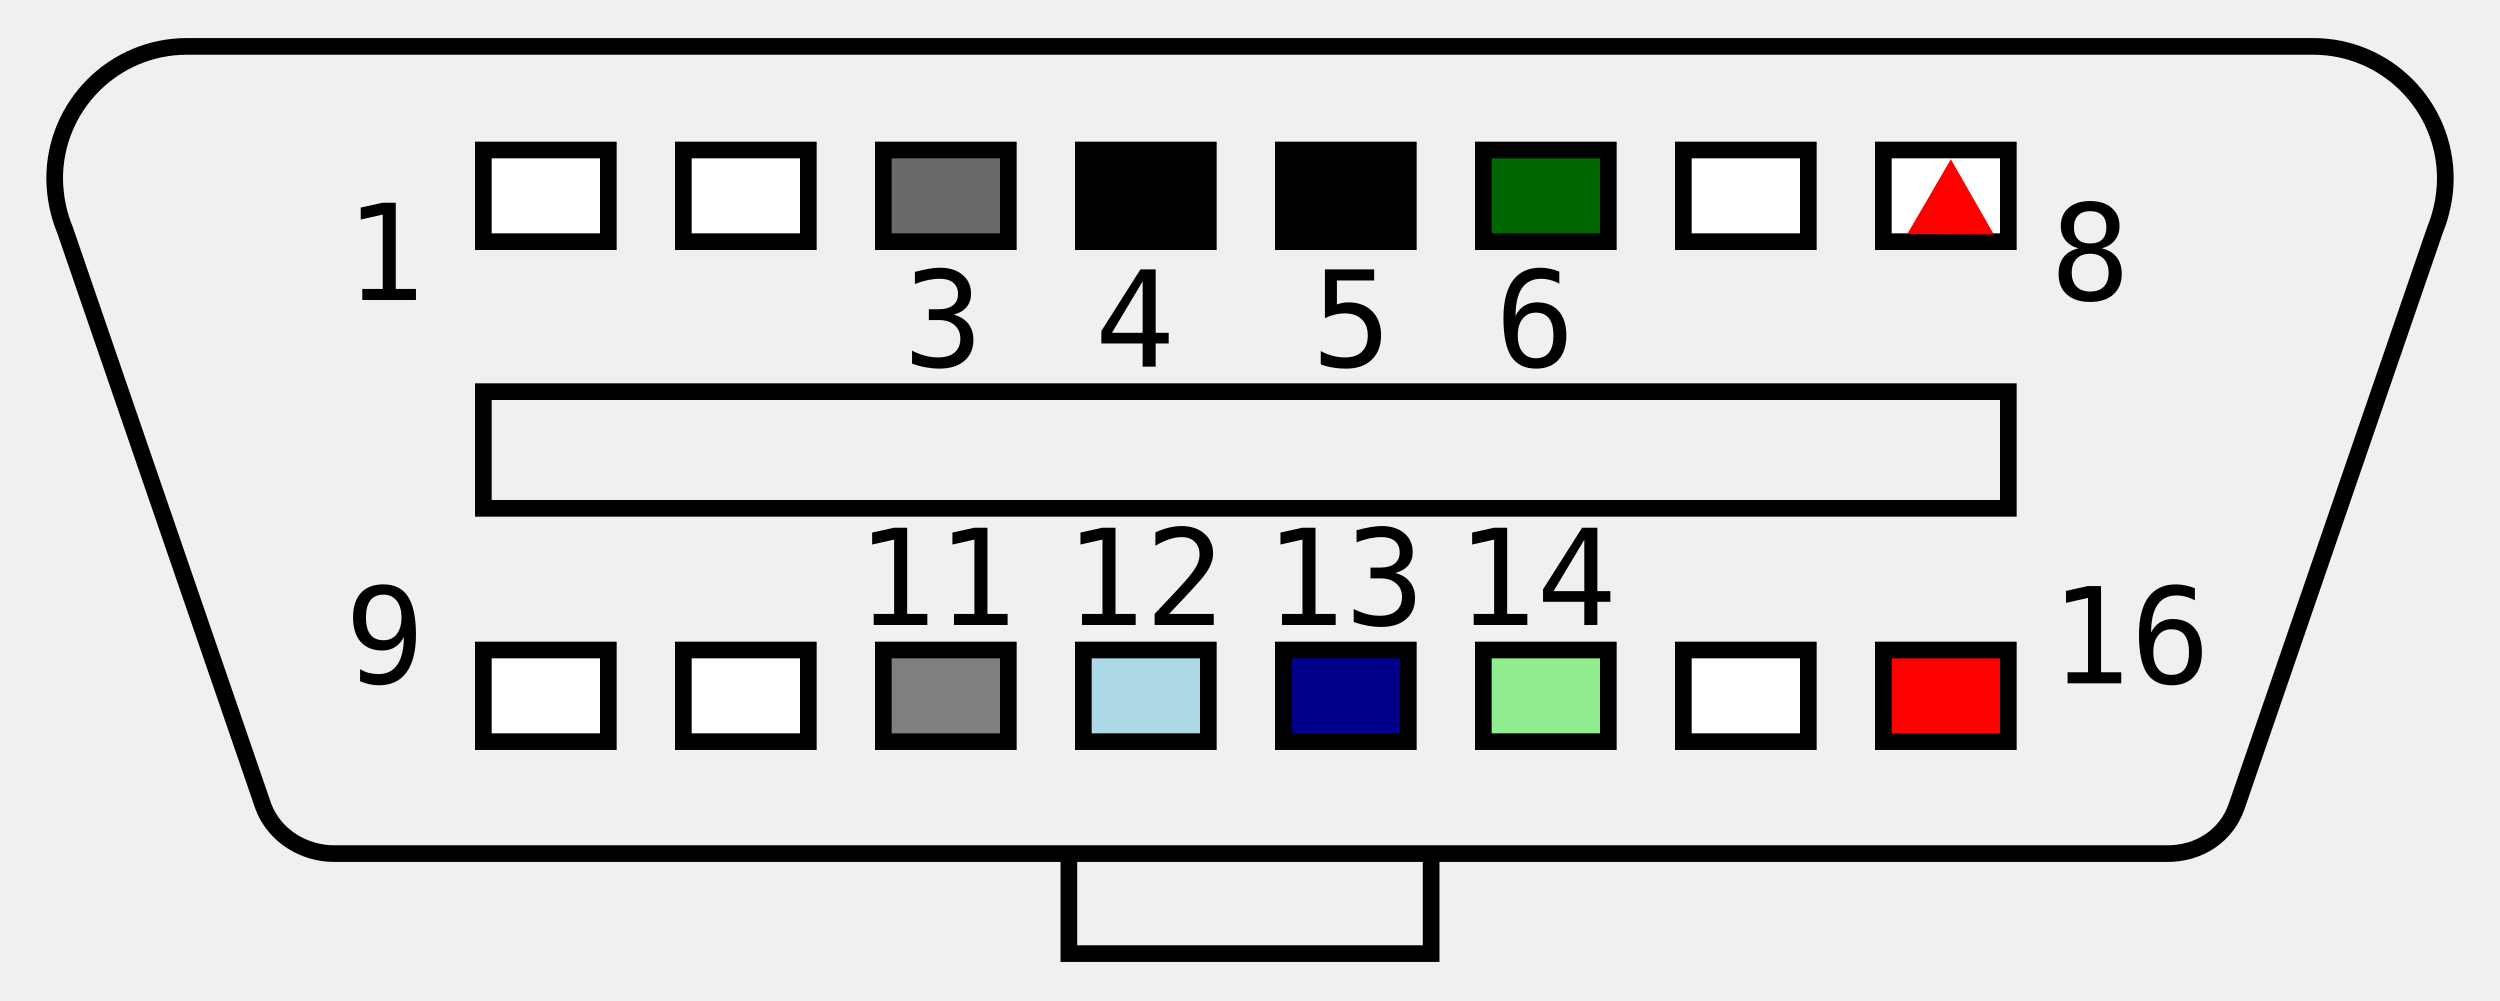
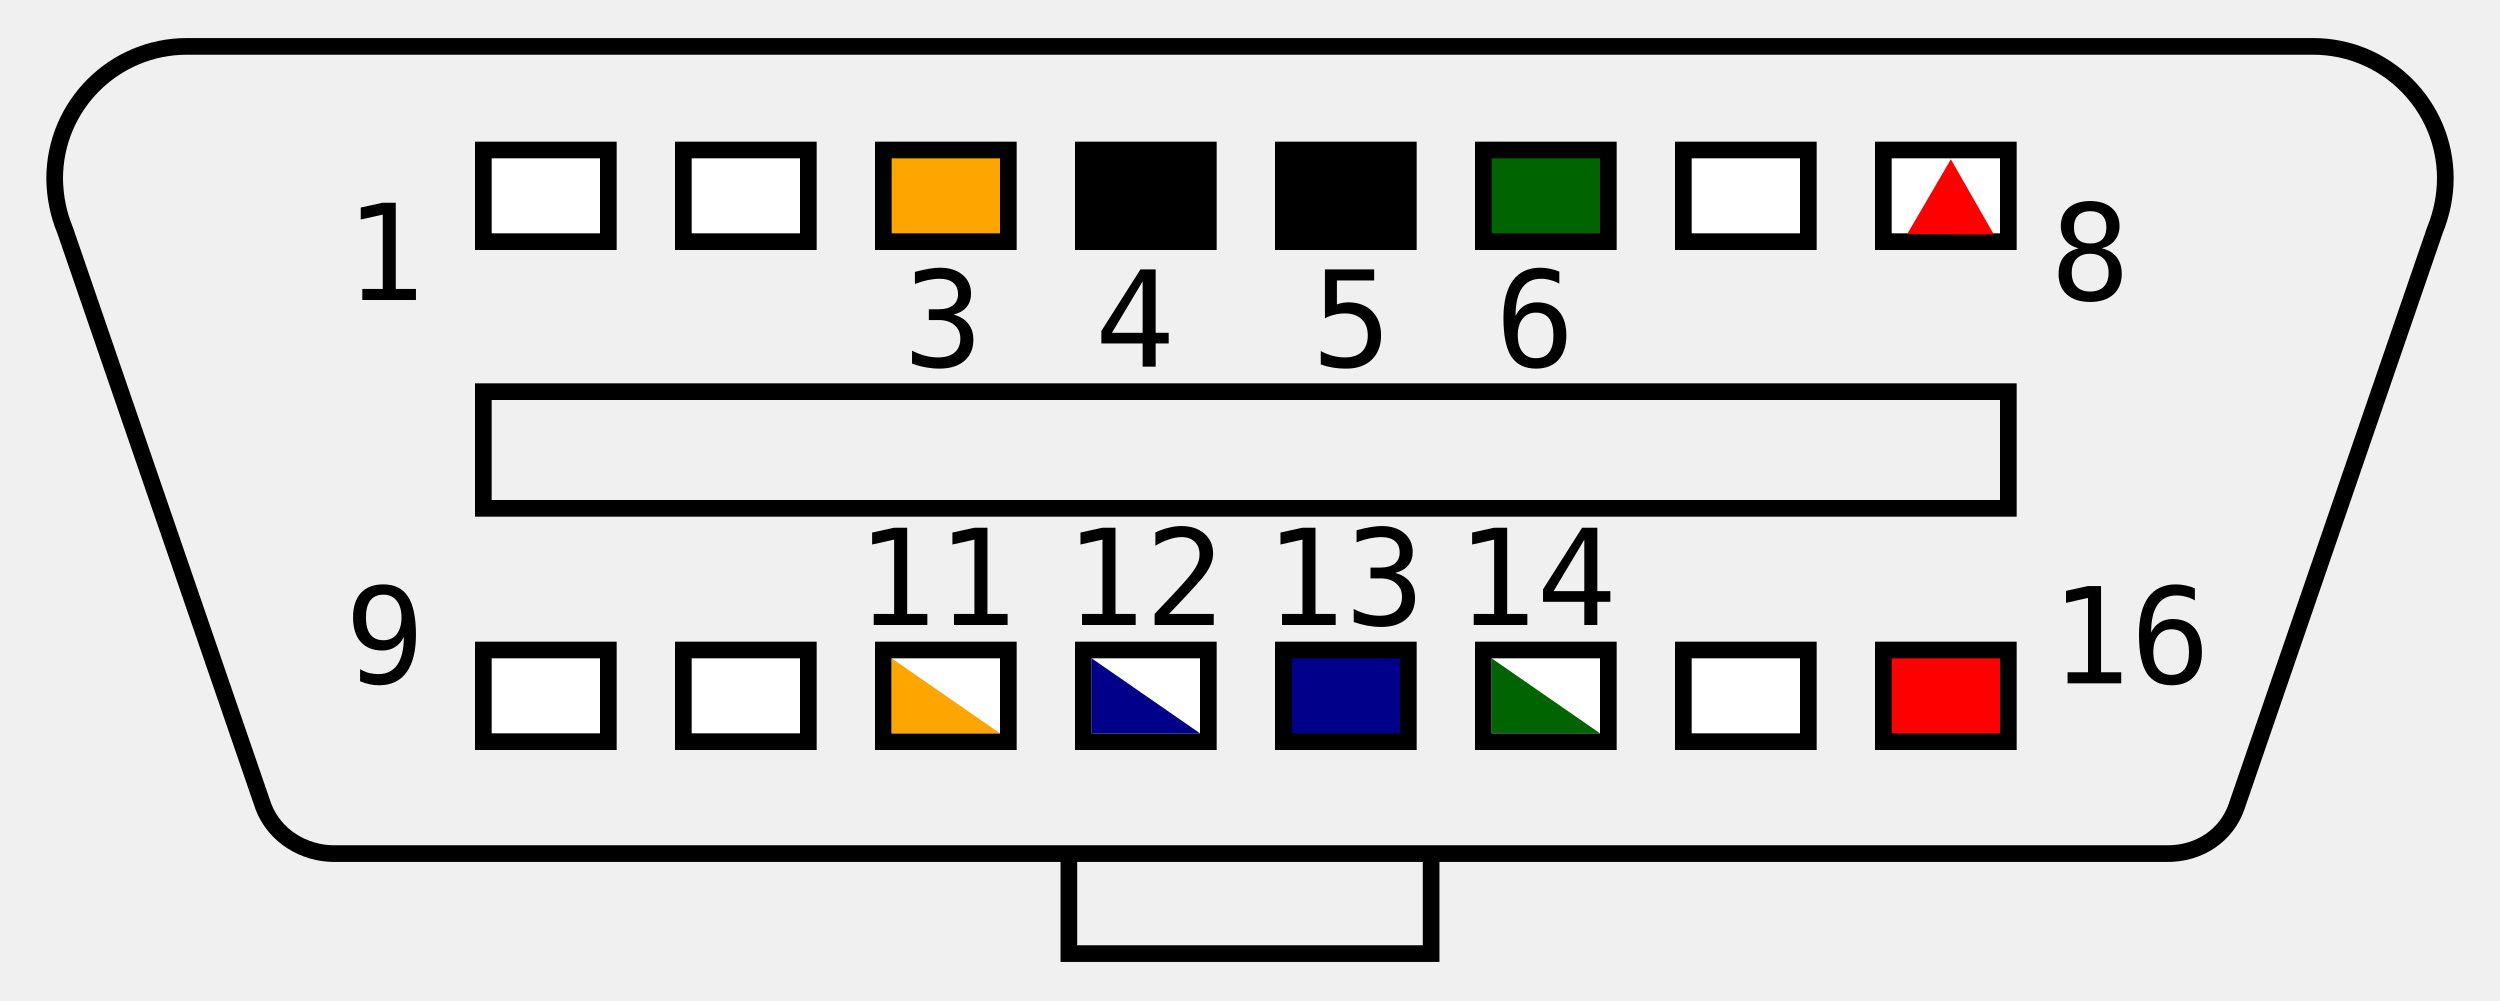
<svg xmlns="http://www.w3.org/2000/svg" xmlns:xlink="http://www.w3.org/1999/xlink" id="nissan-leaf-dlc-pin-assignment" height="120" width="300" version="1.1">
  <defs id="defs">
    <rect id="pin-outline" height="11" width="15" />
  </defs>
  <style>
        rect {
            stroke-width:2;
            stroke:#000;
        }
        text {
            fill: #000;
            font-family: monospace;
            font-size: 16px;
            stroke: none;
            text-align: end;
            text-anchor: end;
        }
    </style>
  <path id="dlc-outline" d="m 292.193,27.616 c 0.829,-2.022 1.239,-4.159 1.247,-6.178 0,-8.765 -7.106,-15.871 -15.871,-15.871 l -255.139,0 c -8.765,0 -15.871,7.106 -15.871,15.871 0.025,2.185 0.463,4.304 1.247,6.178 L 31.616,96.81 c 1.365,3.555 4.913,5.627 8.485,5.625 l 219.797,0 c 4.118,0.071 7.313,-2.274 8.485,-5.625 z" style="fill:none;stroke:#000;stroke-width:2" />
  <path id="key-outline" d="m 128.265,102.435 0,11.997 43.47,0 0,-11.997" style="fill:none;stroke:#000;stroke-width:2" />
  <rect id="centre-outline" height="14" width="183" x="58" y="47" style="fill:none" />
  <use id="pin-1-outline" x="58" y="18" style="fill:#fff" xlink:href="#pin-outline">
        </use>
  <use id="pin-2-outline" x="82" y="18" style="fill:#fff" xlink:href="#pin-outline">
        </use>
-   <use id="pin-3-outline" x="106" y="18" style="fill:#696969" xlink:href="#pin-outline">
+   <use id="pin-3-outline" x="106" y="18" style="fill:#ffa500" xlink:href="#pin-outline">
        </use>
  <use id="pin-4-outline" x="130" y="18" style="fill:#000" xlink:href="#pin-outline">
        </use>
  <use id="pin-5-outline" x="154" y="18" style="fill:#000" xlink:href="#pin-outline">
        </use>
  <use id="pin-6-outline" x="178" y="18" style="fill:#006400" xlink:href="#pin-outline">
        </use>
  <use id="pin-7-outline" x="202" y="18" style="fill:#fff" xlink:href="#pin-outline">
        </use>
  <use id="pin-8-outline" x="226" y="18" style="fill:#fff" xlink:href="#pin-outline">
        </use>
  <use id="pin-9-outline" x="58" y="78" style="fill:#fff" xlink:href="#pin-outline">
        </use>
  <use id="pin-10-outline" x="82" y="78" style="fill:#fff" xlink:href="#pin-outline">
        </use>
-   <use id="pin-11-outline" x="106" y="78" style="fill:#808080" xlink:href="#pin-outline">
+   <use id="pin-11-outline" x="106" y="78" style="fill:#fff" xlink:href="#pin-outline">
        </use>
-   <use id="pin-12-outline" x="130" y="78" style="fill:#add8e6" xlink:href="#pin-outline">
+   <path id="pin-11-symbol-can-low" style="fill:#ffa500" d="m 107,88 h 13 l -13,-9 z" aria-hidden="true" />
+   <use id="pin-12-outline" x="130" y="78" style="fill:#fff" xlink:href="#pin-outline">
        </use>
+   <path id="pin-12-symbol-can-low" style="fill:#00008b" d="m 131,88 h 13 l -13,-9 z" aria-hidden="true" />
  <use id="pin-13-outline" x="154" y="78" style="fill:#00008b" xlink:href="#pin-outline">
        </use>
-   <use id="pin-14-outline" x="178" y="78" style="fill:#90ee90" xlink:href="#pin-outline">
+   <use id="pin-14-outline" x="178" y="78" style="fill:#ffff" xlink:href="#pin-outline">
        </use>
+   <path id="pin-14-symbol-can-low" style="fill:#006400" d="m 179,88 h 13 l -13,-9 z" aria-hidden="true" />
  <use id="pin-15-outline" x="202" y="78" style="fill:#fff" xlink:href="#pin-outline">
        </use>
  <use id="pin-16-outline" x="226" y="78" style="fill:#f00" xlink:href="#pin-outline">
        </use>
  <text id="pin-1-index" y="36" x="51" aria-hidden="true">1</text>
  <text id="pin-3-index" x="118" y="44" aria-hidden="true">3</text>
  <text id="pin-4-index" x="141" y="44" aria-hidden="true">4</text>
  <text id="pin-5-index" x="167" y="44" aria-hidden="true">5</text>
  <text id="pin-6-index" x="189" y="44" aria-hidden="true">6</text>
  <text id="pin-8-index" x="246" y="36" style="text-align:start;text-anchor:start" aria-hidden="true">8</text>
  <text id="pin-9-index" x="51" y="82" aria-hidden="true">9</text>
  <text id="pin-11-index" x="122" y="75" aria-hidden="true">11</text>
  <text id="pin-12-index" x="147" y="75" aria-hidden="true">12</text>
  <text id="pin-13-index" x="171" y="75" aria-hidden="true">13</text>
  <text id="pin-14-index" x="194" y="75" aria-hidden="true">14</text>
  <text id="pin-16-index" x="246" y="82" style="text-align:start;text-anchor:start" aria-hidden="true">16</text>
-   <path id="pin-8-powered-on-symbol" d="m 239.265,28.141 -10.402,-0.047 5.241,-8.985 z" style="fill:#ff0000" aria-hidden="true" />
+   <path id="pin-8-symbol-powered-on" d="m 239.265,28.141 -10.402,-0.047 5.241,-8.985 z" style="fill:#ff0000" aria-hidden="true" />
</svg>
